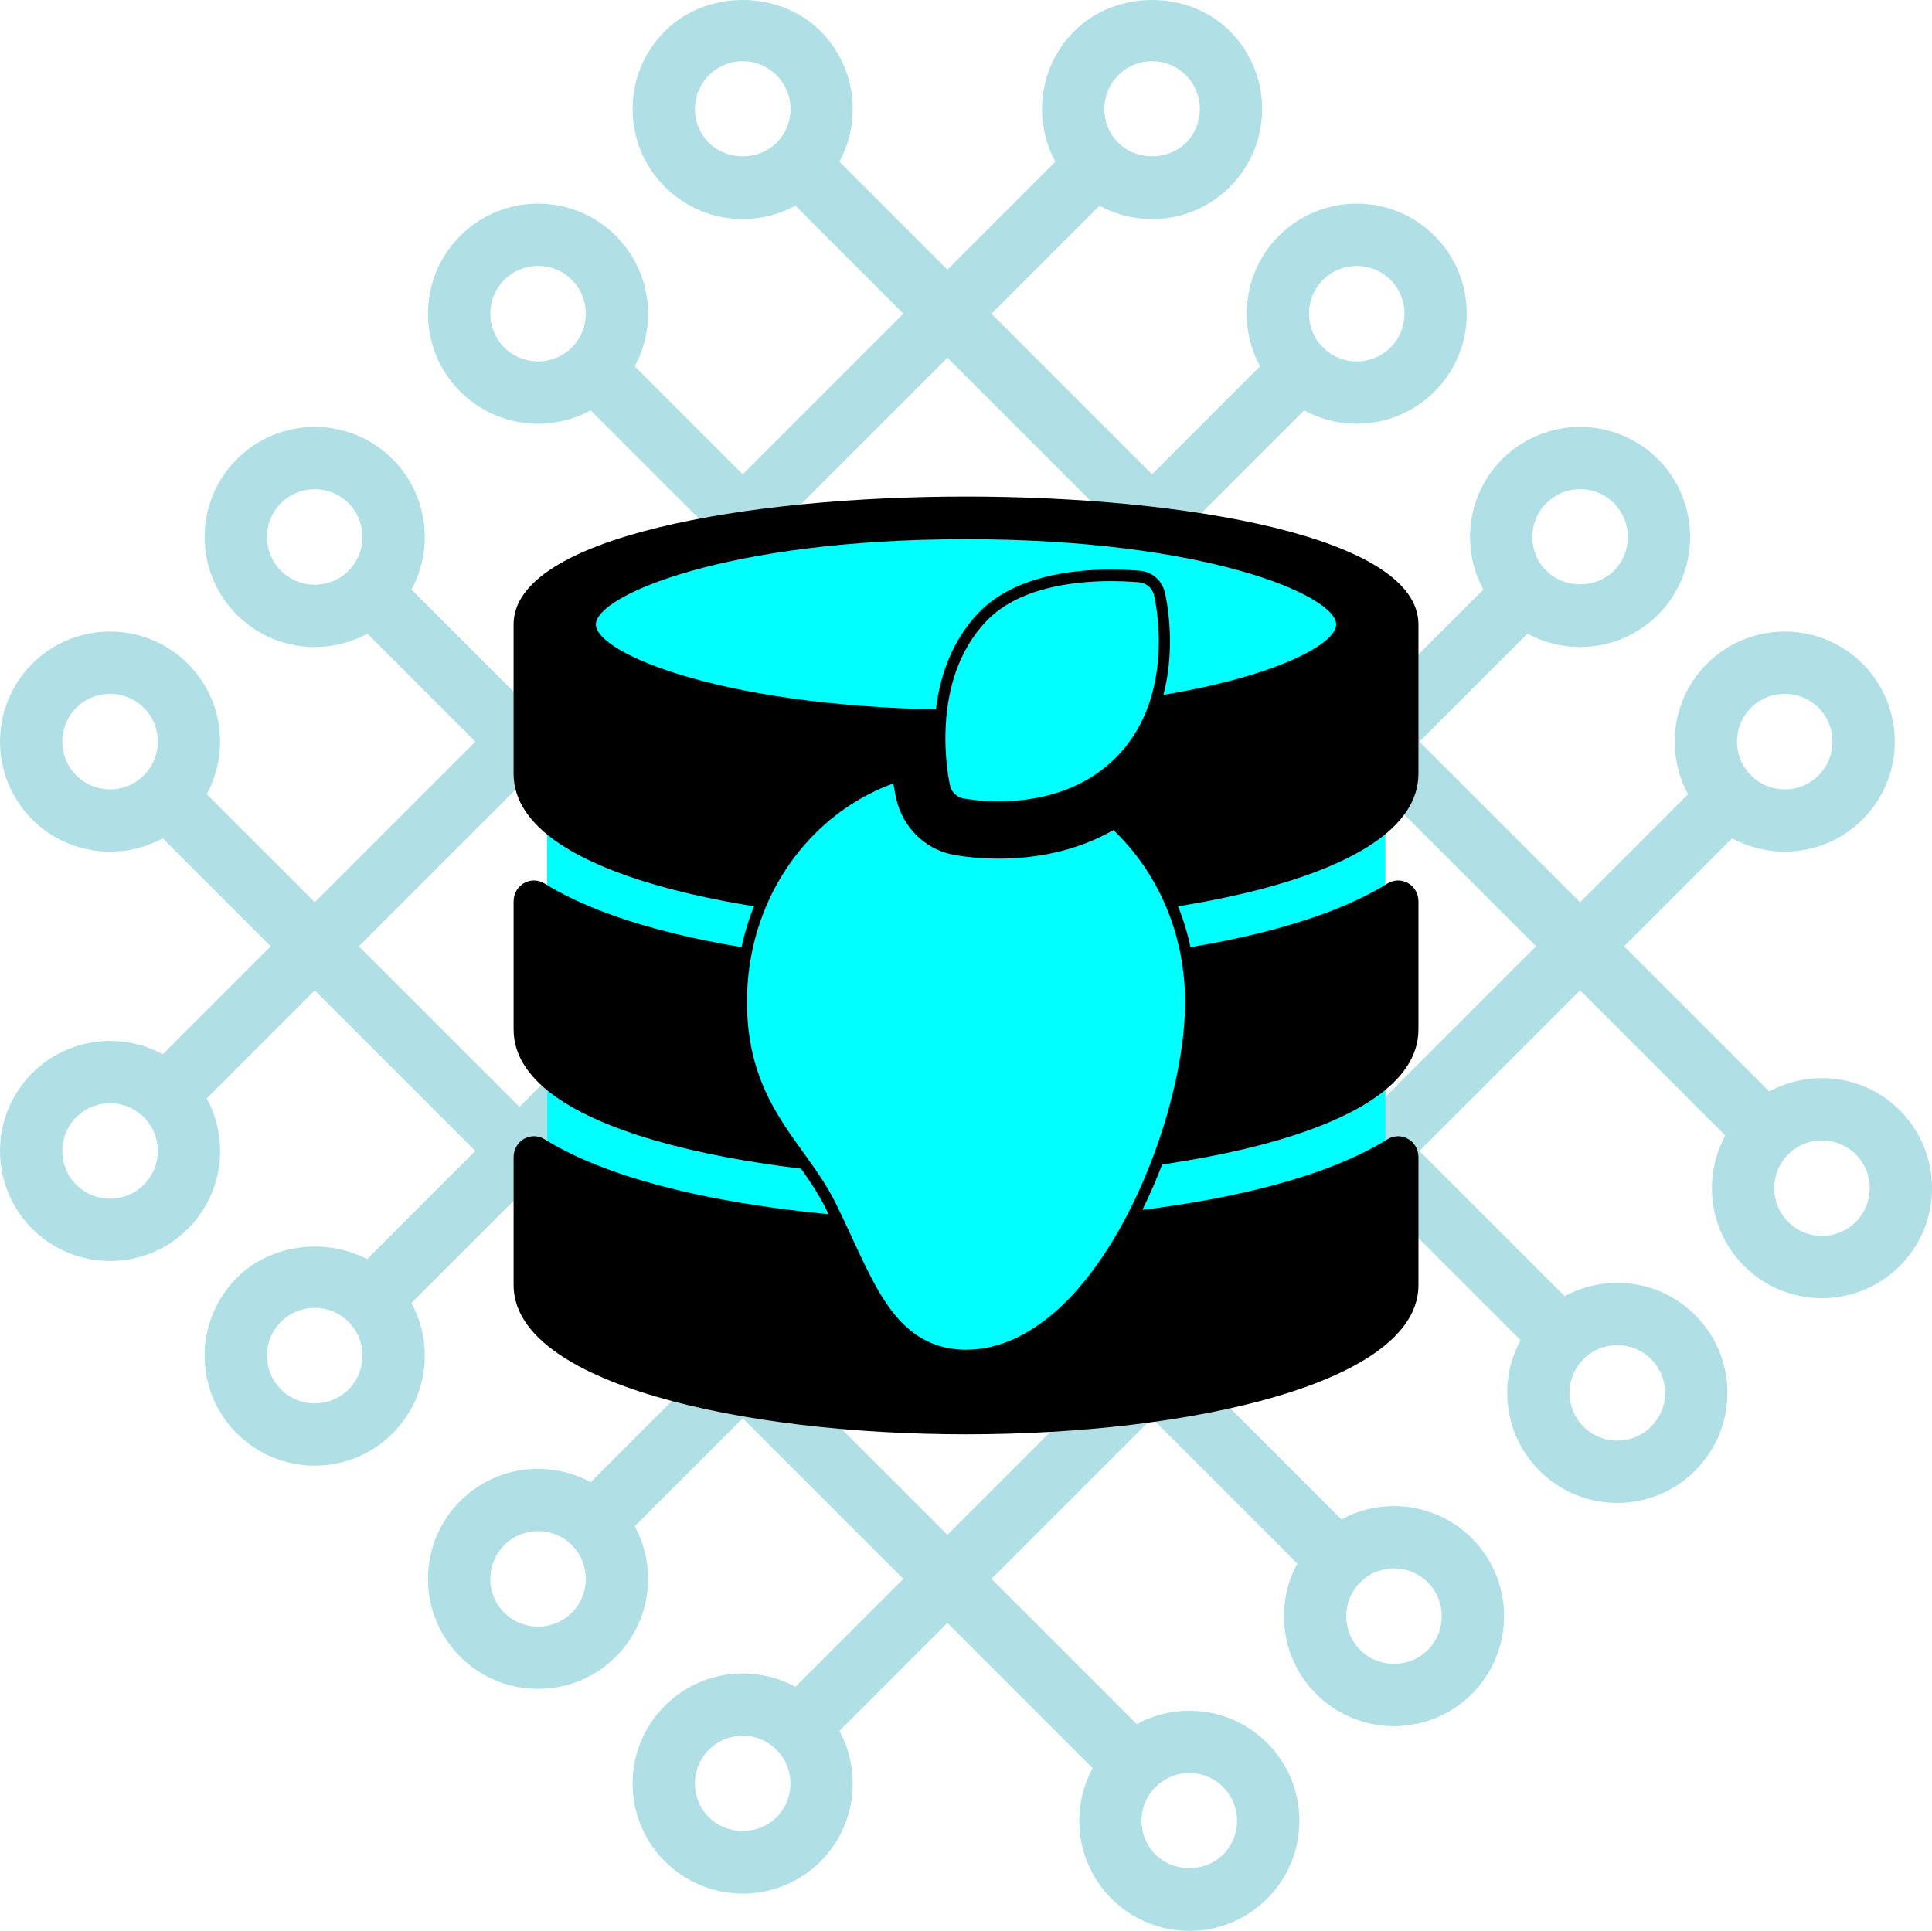
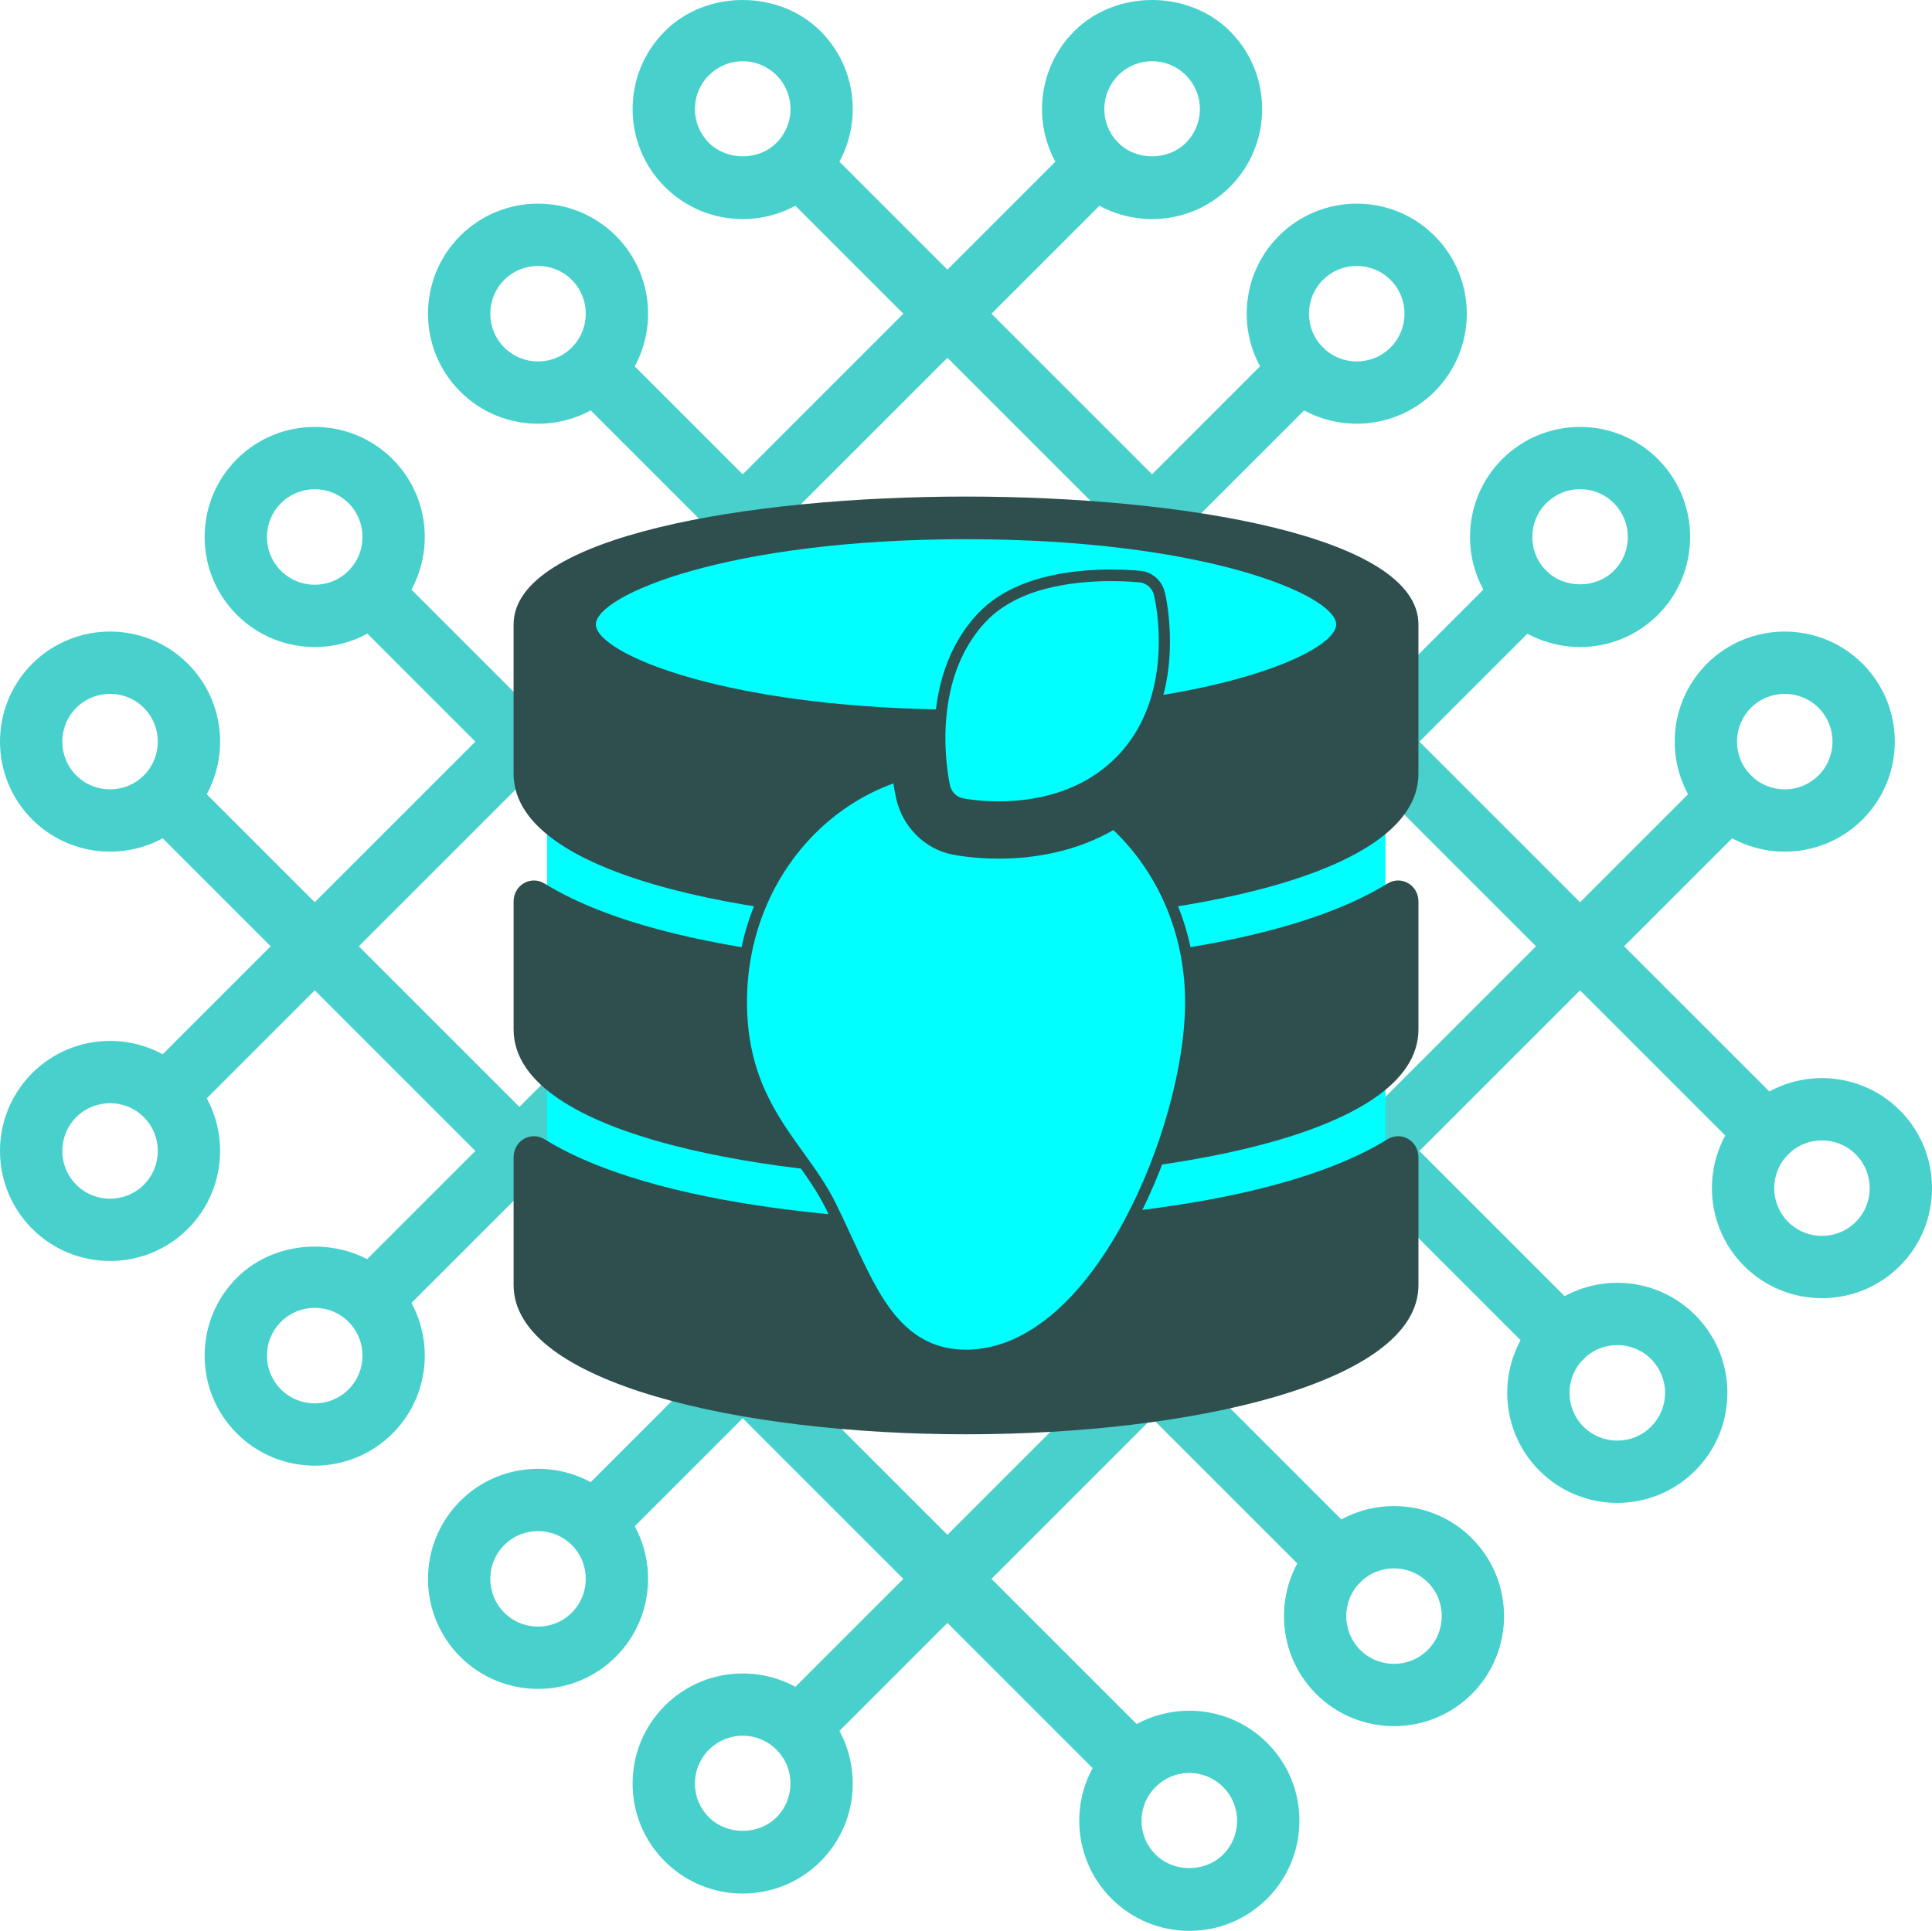
<svg xmlns="http://www.w3.org/2000/svg" width="106" height="105.95" version="1.1" viewBox="0 0 37.389 37.376">
-   <g transform="matrix(.088354 0 0 .088354 -.0022624 -.01009)" fill="#b0e0e6">
+   <g transform="matrix(.088354 0 0 .088354 -.0022624 -.01009)" fill="#48d1cc">
    <path d="m38.547 244.66c-1.746 0-3.492-0.668-4.824-2-2.668-2.668-2.668-6.988 0-9.652l201.6-201.6c2.668-2.664 6.988-2.664 9.656 0 2.664 2.668 2.664 6.988 0 9.652l-201.6 201.6c-1.332 1.332-3.082 2-4.828 2z" />
    <path d="m82.902 289.98c-1.746 0-3.496-0.668-4.828-2-2.664-2.668-2.664-6.988 0-9.652l202.09-202.09c2.668-2.664 6.988-2.664 9.652 0 2.668 2.668 2.668 6.988 0 9.656l-202.09 202.09c-1.332 1.332-3.078 2-4.824 2z" />
    <path d="m131.81 338.9c-1.742 0-3.492-0.668-4.824-2.004-2.668-2.664-2.668-6.984 0-9.652l202.09-202.08c2.664-2.664 6.988-2.664 9.652 0 2.668 2.668 2.668 6.988 0 9.652l-202.09 202.08c-1.332 1.336-3.078 2.004-4.828 2.004z" />
    <path d="m176.66 383.73c-1.746 0-3.496-0.664-4.828-2-2.664-2.664-2.664-6.984 0-9.652l202.09-202.09c2.668-2.664 6.988-2.664 9.652 0 2.668 2.668 2.668 6.988 0 9.652l-202.09 202.09c-1.332 1.336-3.078 2-4.824 2z" />
    <path d="m386.89 255.02c-1.746 0-3.492-0.668-4.828-2l-210.23-210.23c-2.668-2.664-2.668-6.988 0-9.652 2.664-2.664 6.984-2.664 9.652 0l210.23 210.23c2.664 2.664 2.664 6.984 0 9.652-1.336 1.332-3.082 2-4.828 2z" />
    <path d="m342.05 299.86c-1.746 0-3.492-0.668-4.824-2l-210.23-210.23c-2.668-2.664-2.668-6.988 0-9.652 2.664-2.668 6.984-2.668 9.652 0l210.23 210.23c2.664 2.664 2.664 6.988 0 9.652-1.336 1.332-3.082 2-4.828 2z" />
    <path d="m293.14 348.78c-1.746 0-3.492-0.668-4.824-2l-210.23-210.23c-2.668-2.668-2.668-6.988 0-9.652 2.664-2.668 6.988-2.668 9.652 0l210.23 210.23c2.664 2.664 2.664 6.984 0 9.652-1.336 1.332-3.082 2-4.828 2z" />
    <path d="m248.3 393.61c-1.746 0-3.492-0.668-4.824-2l-209.76-209.76c-2.664-2.664-2.664-6.988 0-9.652 2.668-2.664 6.988-2.664 9.652 0l209.76 209.76c2.664 2.664 2.664 6.984 0 9.652-1.336 1.332-3.078 2-4.828 2z" />
    <path d="m252.38 48.113c-6.18 0-12.359-2.352-17.062-7.055-9.406-9.402-9.406-24.707 0-34.109 9.102-9.109 25-9.117 34.113 0 9.41 9.406 9.41 24.707 0 34.109-4.699 4.703-10.879 7.055-17.051 7.055zm0-34.578c-2.801 0-5.43 1.09-7.406 3.066-4.082 4.082-4.082 10.723 0 14.805 3.945 3.945 10.84 3.953 14.805 0 1.973-1.977 3.066-4.606 3.066-7.402 0-2.793-1.094-5.426-3.066-7.402-1.98-1.977-4.606-3.066-7.398-3.066z" />
    <path d="m297.21 92.949c-6.172 0-12.352-2.352-17.055-7.055-9.406-9.402-9.406-24.707 0-34.109 9.402-9.406 24.707-9.406 34.105 0 9.41 9.406 9.41 24.707 0 34.109-4.695 4.703-10.879 7.055-17.051 7.055zm0-34.57c-2.68 0-5.359 1.023-7.402 3.062-4.078 4.078-4.078 10.723 0 14.801 4.082 4.082 10.723 4.082 14.801 0 4.082-4.078 4.082-10.723 0-14.801-2.039-2.043-4.719-3.062-7.398-3.062z" />
    <path d="m346.13 141.87c-6.176 0-12.355-2.352-17.055-7.055-9.406-9.406-9.406-24.707 0-34.113 9.395-9.398 24.707-9.41 34.113 0 9.406 9.406 9.406 24.711 0 34.113-4.699 4.703-10.879 7.055-17.059 7.055zm0-34.582c-2.797 0-5.422 1.094-7.402 3.066-4.078 4.086-4.078 10.727 0 14.809 3.973 3.965 10.859 3.949 14.809 0 4.078-4.082 4.078-10.723 0-14.809-1.98-1.977-4.606-3.066-7.406-3.066z" />
    <path d="m390.97 186.7c-6.172 0-12.352-2.352-17.055-7.055-9.406-9.402-9.406-24.707 0-34.109 9.402-9.406 24.707-9.406 34.105 0 9.41 9.406 9.41 24.707 0 34.109-4.699 4.703-10.879 7.055-17.051 7.055zm0-34.57c-2.68 0-5.359 1.02-7.402 3.059-4.078 4.082-4.078 10.723 0 14.805 4.082 4.082 10.723 4.082 14.801 0 4.082-4.082 4.082-10.723 0-14.805-2.039-2.039-4.719-3.059-7.398-3.059z" />
    <path d="m24.109 276.38c-6.176 0-12.355-2.348-17.055-7.055-9.406-9.402-9.406-24.707 0-34.109 9.402-9.406 24.707-9.406 34.105 0 9.41 9.406 9.41 24.711 0 34.109-4.699 4.707-10.879 7.055-17.051 7.055zm0-34.57c-2.68 0-5.363 1.02-7.402 3.062-4.078 4.078-4.078 10.723 0 14.801 4.082 4.082 10.723 4.082 14.801 0 4.082-4.078 4.082-10.723 0-14.801-2.039-2.043-4.719-3.062-7.398-3.062z" />
    <path d="m68.949 321.22c-6.176 0-12.355-2.352-17.055-7.055-4.559-4.551-7.066-10.609-7.066-17.055 0-6.441 2.508-12.5 7.066-17.059 9.105-9.105 25-9.109 34.105 4e-3 9.406 9.406 9.406 24.707 0 34.109-4.699 4.703-10.879 7.055-17.051 7.055zm0-34.574c-2.797 0-5.422 1.086-7.402 3.066s-3.066 4.606-3.066 7.398c0 2.797 1.086 5.426 3.066 7.402 4.082 4.086 10.719 4.082 14.801 4e-3 4.082-4.082 4.082-10.723 0-14.805-1.98-1.98-4.606-3.066-7.398-3.066z" />
    <path d="m117.86 370.13c-6.172 0-12.352-2.352-17.051-7.055-9.406-9.402-9.406-24.707 0-34.109 9.398-9.406 24.707-9.406 34.105 0 9.406 9.402 9.406 24.707 0 34.109-4.699 4.707-10.879 7.055-17.055 7.055zm0-34.57c-2.68 0-5.359 1.023-7.398 3.062-4.082 4.078-4.082 10.723 0 14.801 4.082 4.082 10.719 4.082 14.801 0 4.078-4.078 4.078-10.723 0-14.801-2.039-2.043-4.719-3.062-7.402-3.062z" />
    <path d="m162.7 414.97c-6.176 0-12.355-2.352-17.055-7.055-4.559-4.551-7.066-10.609-7.066-17.055 0-6.441 2.508-12.5 7.066-17.059 9.402-9.402 24.707-9.406 34.105 0 9.406 9.41 9.406 24.711 0 34.113-4.699 4.703-10.879 7.055-17.051 7.055zm0-34.582c-2.797 0-5.422 1.094-7.402 3.07-1.98 1.977-3.066 4.609-3.066 7.402 0 2.797 1.086 5.422 3.066 7.398 3.961 3.961 10.84 3.957 14.801 4e-3 4.082-4.078 4.082-10.723 0-14.805-1.98-1.977-4.606-3.07-7.398-3.07z" />
    <path d="m399.12 284.53c-6.172 0-12.352-2.348-17.055-7.051-9.406-9.406-9.406-24.711 0-34.109 9.402-9.41 24.711-9.41 34.109 0 9.406 9.402 9.406 24.707 0 34.109-4.703 4.703-10.883 7.051-17.055 7.051zm0-34.57c-2.68 0-5.359 1.023-7.398 3.062-4.082 4.078-4.082 10.723 0 14.801 4.078 4.082 10.719 4.082 14.797 0 4.082-4.078 4.082-10.723 0-14.801-2.039-2.039-4.719-3.062-7.398-3.062z" />
    <path d="m354.28 329.38c-6.172 0-12.352-2.352-17.051-7.055-9.41-9.406-9.41-24.711 0-34.113 9.398-9.406 24.707-9.406 34.105 0 4.559 4.555 7.066 10.609 7.066 17.055s-2.508 12.5-7.066 17.062c-4.703 4.699-10.883 7.051-17.055 7.051zm-7.398-16.707c4.078 4.078 10.719 4.078 14.801 0 1.977-1.98 3.066-4.609 3.066-7.406 0-2.797-1.09-5.422-3.066-7.398-4.082-4.086-10.723-4.086-14.801-4e-3 -4.082 4.082-4.082 10.723 0 14.809z" />
    <path d="m305.37 378.29c-6.172 0-12.352-2.348-17.051-7.051-9.406-9.406-9.406-24.711 0-34.109 9.398-9.41 24.707-9.41 34.105 0 9.406 9.402 9.406 24.707 0 34.109-4.699 4.703-10.879 7.051-17.055 7.051zm0-34.57c-2.68 0-5.359 1.023-7.398 3.062-4.082 4.078-4.082 10.723 0 14.801 4.082 4.082 10.719 4.082 14.801 0 4.078-4.078 4.078-10.723 0-14.801-2.043-2.039-4.723-3.062-7.402-3.062z" />
    <path d="m260.53 423.14c-6.438 0-12.5-2.512-17.051-7.066-9.41-9.41-9.41-24.711 0-34.109 9.398-9.41 24.707-9.41 34.105 0 4.559 4.551 7.066 10.609 7.066 17.055 0 6.441-2.508 12.5-7.066 17.055-4.555 4.555-10.613 7.066-17.055 7.066zm0-34.59c-2.793 0-5.422 1.09-7.398 3.066-1.973 1.977-3.066 4.606-3.066 7.402 0 2.797 1.094 5.426 3.066 7.402 3.957 3.957 10.84 3.957 14.801 0 1.977-1.98 3.066-4.606 3.066-7.402s-1.09-5.422-3.066-7.398c-1.98-1.98-4.609-3.07-7.402-3.07z" />
    <path d="m162.7 48.113c-6.176 0-12.348-2.352-17.055-7.051v-0.004c-4.559-4.555-7.066-10.613-7.066-17.055 0-6.445 2.508-12.5 7.066-17.059 9.105-9.105 25-9.109 34.105 0.004 9.406 9.406 9.406 24.707 0 34.109-4.699 4.703-10.879 7.055-17.051 7.055zm0-34.578c-2.797 0-5.422 1.09-7.402 3.066-1.98 1.98-3.066 4.609-3.066 7.402 0 2.797 1.086 5.422 3.066 7.398v0.004c3.961 3.953 10.84 3.953 14.801 0 1.973-1.977 3.066-4.606 3.066-7.402 0-2.793-1.094-5.426-3.066-7.402-1.98-1.977-4.606-3.066-7.398-3.066z" />
    <path d="m117.86 92.949c-6.172 0-12.352-2.352-17.051-7.055-9.406-9.402-9.406-24.707 0-34.109 9.398-9.406 24.707-9.406 34.105 0 9.406 9.406 9.406 24.707 0 34.109-4.699 4.703-10.879 7.055-17.055 7.055zm0-34.57c-2.68 0-5.359 1.023-7.398 3.062-4.082 4.078-4.082 10.723 0 14.801 4.082 4.082 10.719 4.082 14.801 0 4.078-4.078 4.078-10.723 0-14.801-2.039-2.043-4.719-3.062-7.402-3.062z" />
    <path d="m68.949 141.87c-6.176 0-12.348-2.352-17.055-7.051v-4e-3c-4.559-4.559-7.066-10.613-7.066-17.059 0-6.441 2.508-12.5 7.066-17.059 9.402-9.398 24.707-9.402 34.105 4e-3 9.406 9.406 9.406 24.711 0 34.113-4.699 4.703-10.879 7.055-17.051 7.055zm0-34.574c-2.68 0-5.363 1.02-7.402 3.059-1.98 1.98-3.066 4.613-3.066 7.406 0 2.797 1.086 5.422 3.066 7.398v4e-3c4.082 4.082 10.719 4.082 14.801 0s4.082-10.723 0-14.809c-2.039-2.039-4.719-3.059-7.398-3.059z" />
    <path d="m24.109 186.7c-6.176 0-12.355-2.352-17.055-7.055-9.406-9.402-9.406-24.707 0-34.109 9.402-9.406 24.707-9.406 34.105 0 9.41 9.406 9.41 24.707 0 34.109-4.699 4.703-10.879 7.055-17.051 7.055zm0-34.57c-2.68 0-5.363 1.02-7.402 3.059-4.078 4.082-4.078 10.723 0 14.805 4.082 4.082 10.723 4.082 14.801 0 4.082-4.082 4.082-10.723 0-14.805-2.039-2.039-4.719-3.059-7.398-3.059z" />
  </g>
  <g transform="matrix(.98529 0 0 1.0605 .55888 -.025544)">
    <rect x="10.178" y="14.25" width="16.467" height="7.945" fill="#0ff" />
    <ellipse transform="matrix(.87405 0 0 .87405 2.7277 2.229)" cx="18.056" cy="10.338" rx="9.043" ry="2.143" fill="#0ff" />
-     <g transform="matrix(.037872 0 0 .036469 9.5192 9.0879)">
+     <g transform="matrix(.037872 0 0 .036469 9.5192 9.0879)" fill="#2f4f4f">
      <path d="m234.67 0c-113.02 0-234.67 20.031-234.67 64v74.667c0 54.781 140.33 74.667 234.67 74.667s234.67-19.885 234.67-74.667v-74.667c-1e-3 -43.969-121.65-64-234.67-64zm0 106.67c-124.23 0-192-28.188-192-42.667s67.771-42.667 192-42.667 192 28.187 192 42.667c0 14.479-67.771 42.667-192 42.667z" />
      <path d="m453.21 321.71c-66.253 39.454-199.01 40.955-218.54 40.955s-152.29-1.502-218.54-40.955c-7.171-4.27-16.122 0.661-16.122 9.006v63.949c0 49.021 118.05 74.667 234.67 74.667s234.67-25.646 234.67-74.667v-63.949c-1e-3 -8.345-8.952-13.276-16.122-9.006z" />
      <path d="m453.21 193.71c-66.253 39.454-199.01 40.955-218.54 40.955s-152.29-1.502-218.54-40.955c-7.171-4.27-16.122 0.661-16.122 9.006v63.949c0 54.781 140.33 74.667 234.67 74.667s234.67-19.885 234.67-74.667v-63.949c-1e-3 -8.345-8.952-13.276-16.122-9.006z" />
    </g>
    <g transform="matrix(.019402 0 0 .018683 11.965 15.225)" fill="#0ff" stroke="#000" stroke-width="14.307">
-       <g transform="matrix(1.4887,0,0,1.4887,-49.078,-251.56)" fill="#0ff" stroke="#000" stroke-width="7.615">
-         <path d="m387.55 12.169c-1.522-6.081-6.666-10.574-12.896-11.266-0.332-0.038-8.258-0.903-19.774-0.903-27.512 0-65.012 4.698-87.426 27.077-41.959 41.9-26.717 108.88-26.049 111.71 1.35 5.705 5.899 10.101 11.646 11.255 0.427 0.086 10.626 2.1 25.095 2.1 23.995 0 57.967-5.361 83.543-30.904 42.05-41.993 26.542-106.35 25.861-109.06z" stroke="#000" stroke-width="7.61" />
+       <g transform="matrix(1.4887,0,0,1.4887,-49.078,-251.56)" fill="#0ff" stroke="#2f4f4f" stroke-width="7.615">
+         <path d="m387.55 12.169c-1.522-6.081-6.666-10.574-12.896-11.266-0.332-0.038-8.258-0.903-19.774-0.903-27.512 0-65.012 4.698-87.426 27.077-41.959 41.9-26.717 108.88-26.049 111.71 1.35 5.705 5.899 10.101 11.646 11.255 0.427 0.086 10.626 2.1 25.095 2.1 23.995 0 57.967-5.361 83.543-30.904 42.05-41.993 26.542-106.35 25.861-109.06z" stroke-width="7.61" />
        <path d="m364.77 170.18c-2.586-2.66-5.257-5.209-8-7.651-27.105 15.739-56.4 19.606-78.627 19.606-17.156 0-29.646-2.414-31-2.687-17.188-3.451-30.9-16.704-34.936-33.769-0.403-1.706-1.516-6.756-2.472-14.154-23.495 7.42-44.882 20.53-62.505 38.655-28.385 29.195-44.017 68.22-44.017 109.89 0 48.621 20.642 76.261 38.854 100.65 8.239 11.033 16.023 21.455 22.243 33.703 3.792 7.465 7.281 14.742 10.656 21.78 9.741 20.313 18.153 37.858 29.558 51.325 13.947 16.471 30.787 24.477 51.482 24.477 40.465 0 79.929-30.918 111.12-87.06 25.307-45.548 41.658-102.41 41.658-144.87 1e-3 -41.665-15.631-80.69-44.015-109.89z" />
      </g>
    </g>
  </g>
</svg>
